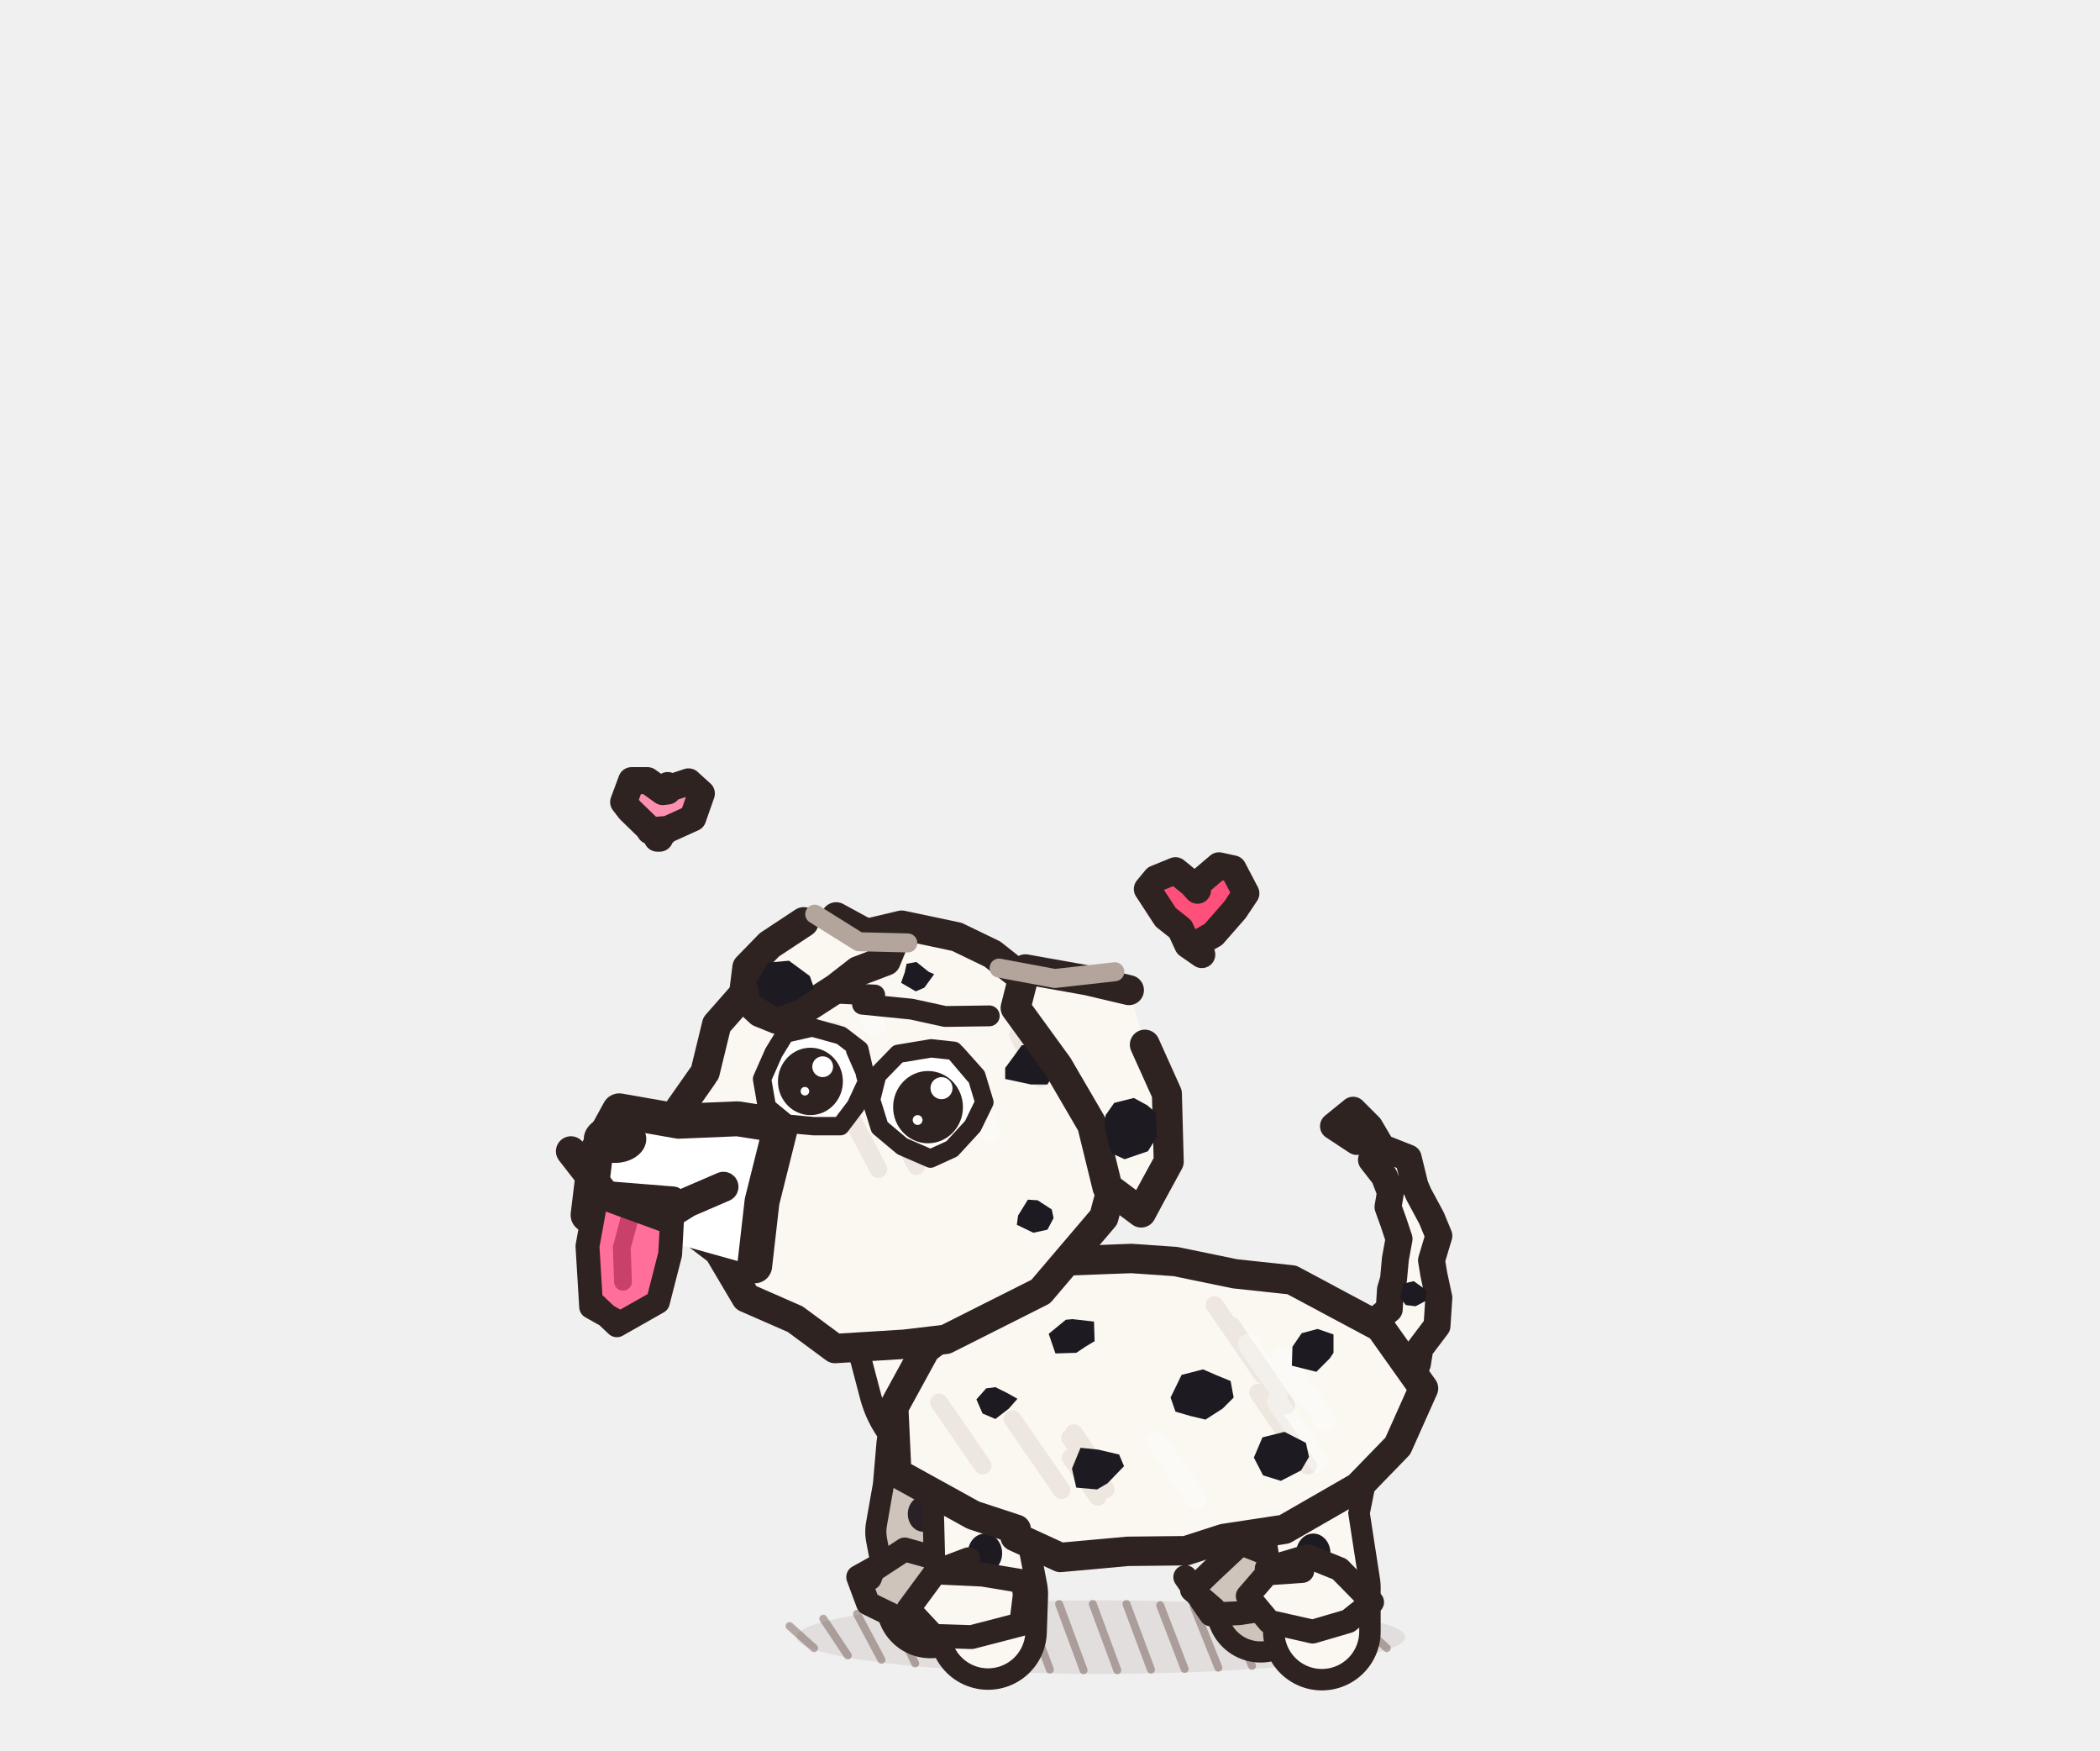
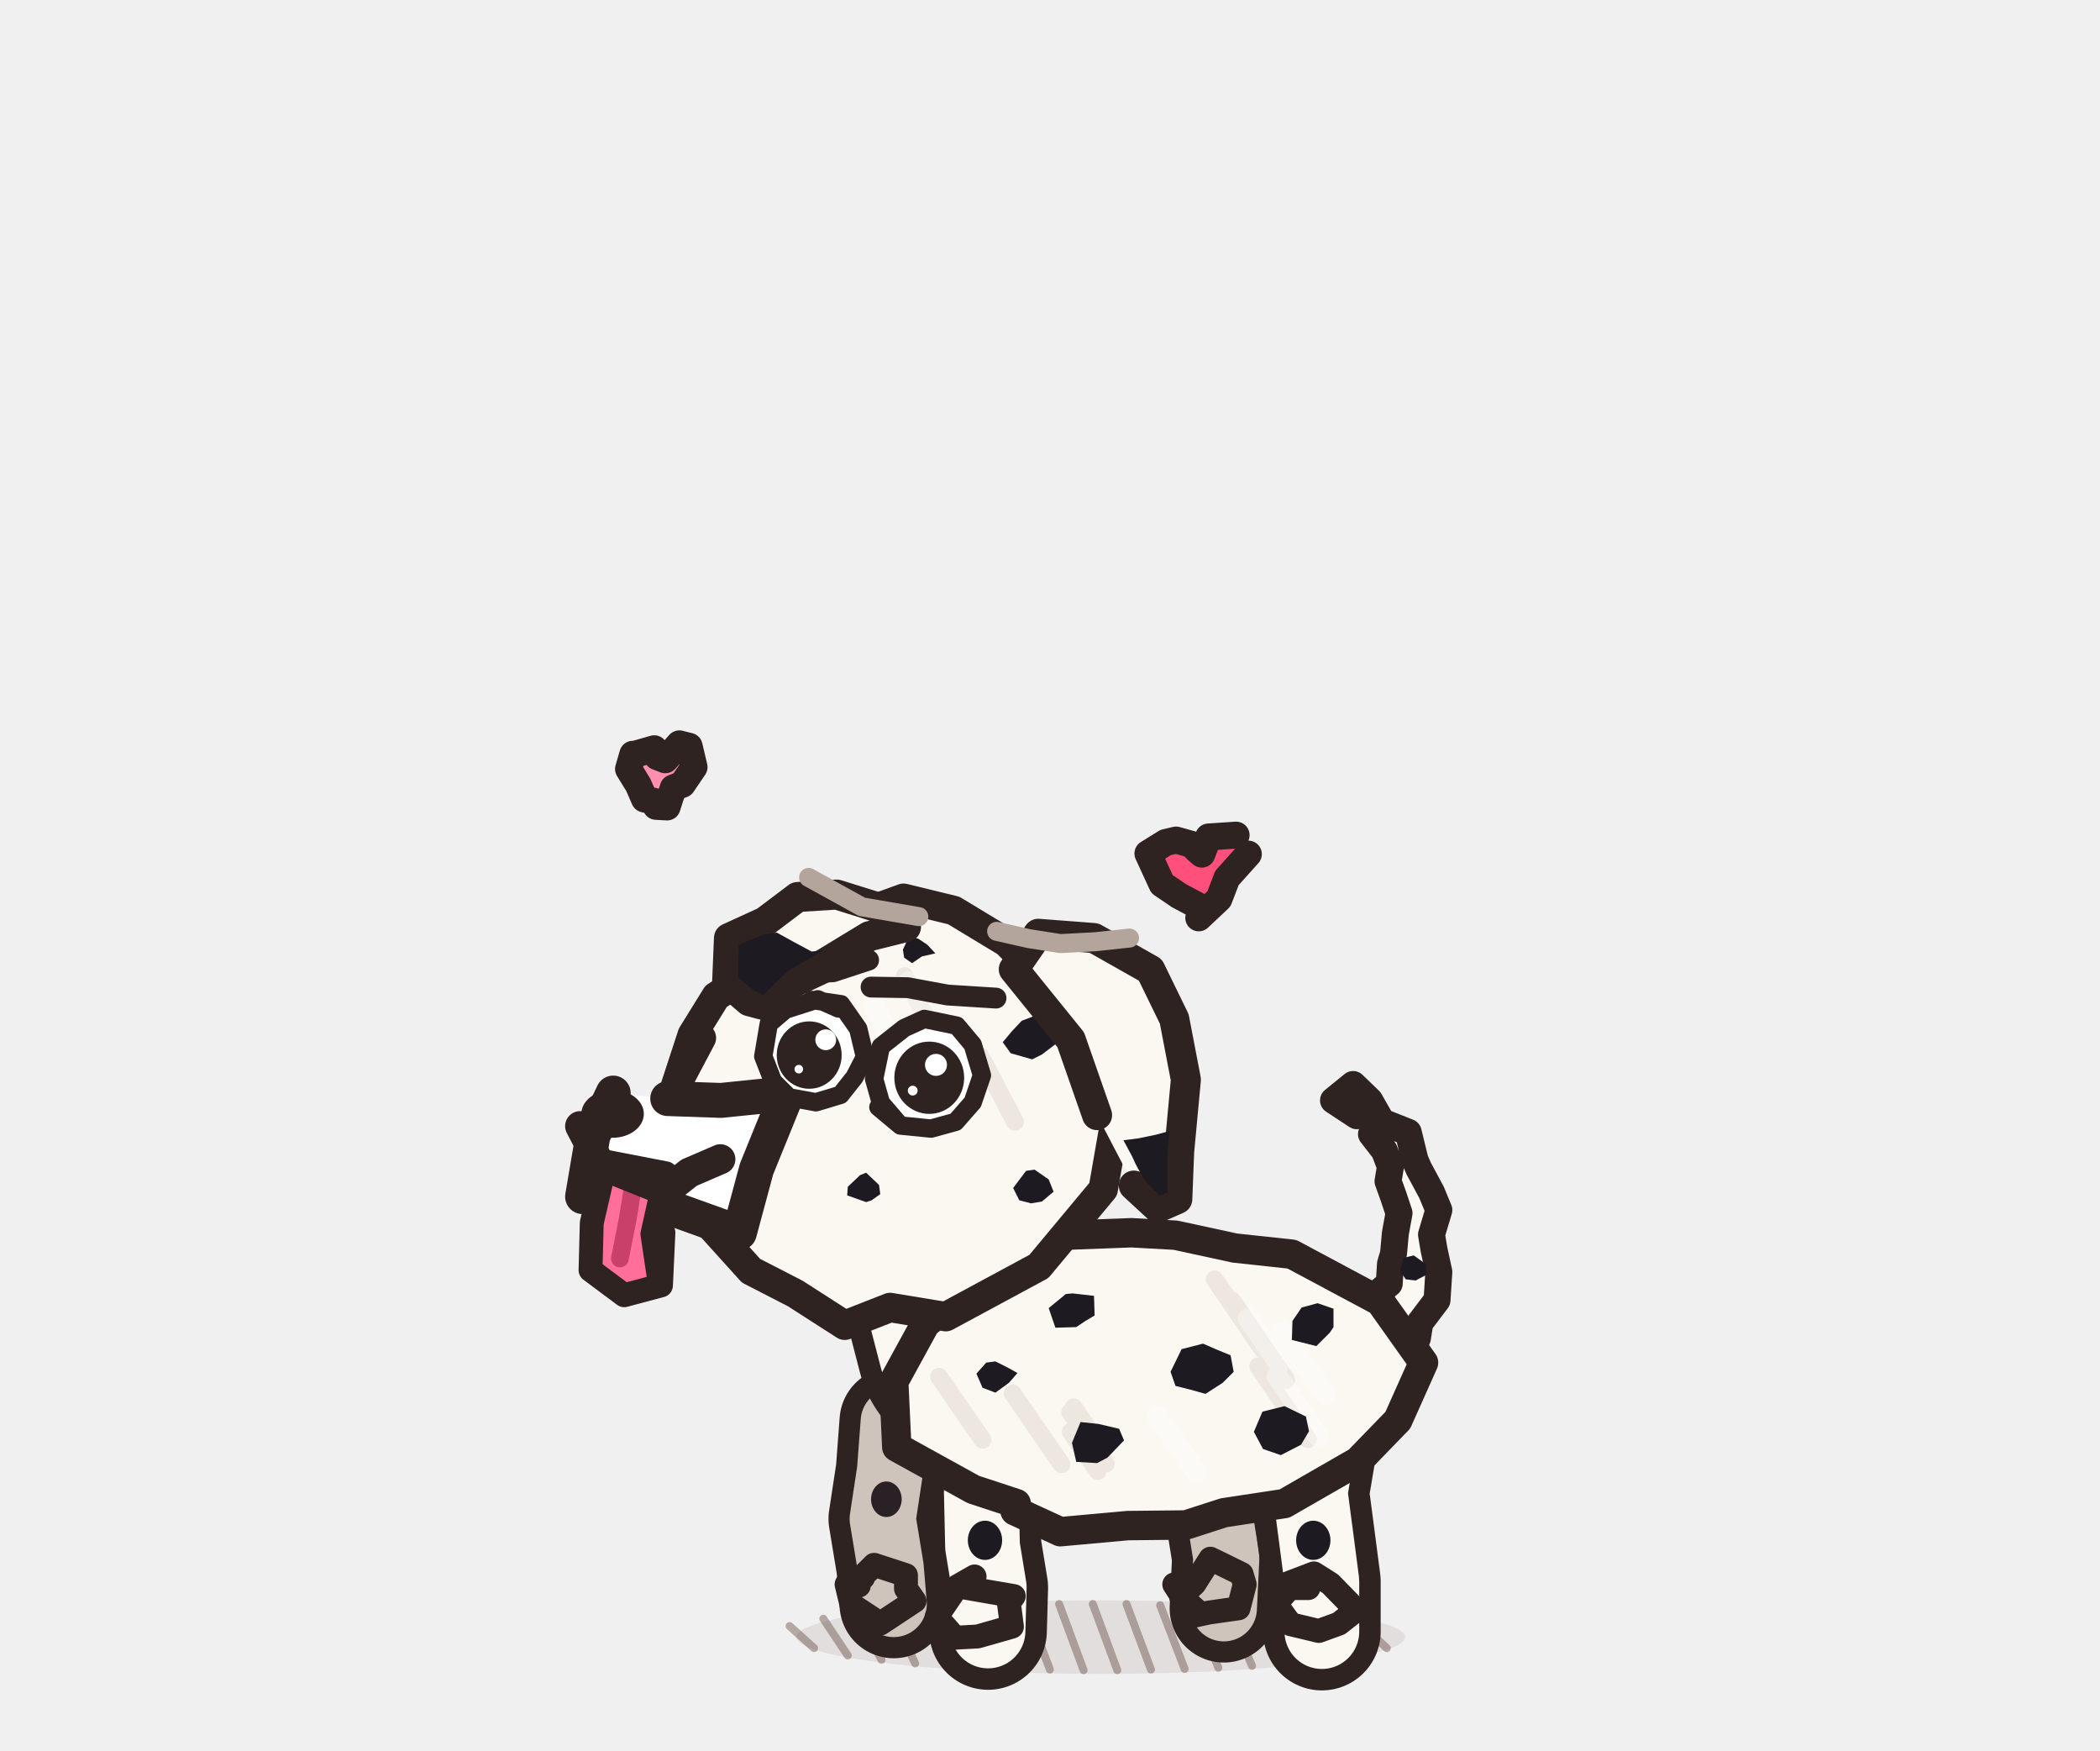
<svg xmlns="http://www.w3.org/2000/svg" width="240" height="200" class="pa-dog pa-pose-happy pa-d-puppy" viewBox="0 0 240 200" role="img" aria-label="Sprinkles the Dalmatian, happy, puppy">
  <g transform="translate(124.4 186) scale(0.700) translate(-120 -186)">
    <g transform="translate(240 0) scale(-1 1)">
      <ellipse cx="118" cy="187.5" rx="49.7" ry="6" fill="#5B3D32" opacity="0.1" />
      <path d="M71.3 189.3l4 -3.7M76.8 190.5l4 -6M82.3 191.3l4 -7.5M87.8 191.8l4 -8.6M93.3 192.2l4 -9.4M98.8 192.5l4 -10M104.3 192.7l4 -10.4M109.8 192.8l4 -10.7M115.3 192.9l4 -10.8M120.8 192.9l4 -10.8M126.3 192.8l4 -10.6M131.8 192.7l4 -10.4M137.3 192.5l4 -9.9M142.8 192.2l4 -9.4M148.3 191.8l4 -8.6M153.8 191.2l4 -7.5M159.3 190.5l4 -6M164.8 189.3l4 -3.6" stroke="#5B3D32" stroke-width="1.3" stroke-linecap="round" opacity="0.4" fill="none" />
    </g>
    <g class="pa-d-f0">
      <g transform="translate(240 0) scale(-1 1)">
-         <path d="M76.2 106.6L80 104.1L76.8 101.5L74.1 104.2L72.1 107.6L67.8 109.3L66.7 113.8L66.1 115.2L64 119.1L62.8 122L64 126L63.6 128.4L62.8 132.1L63.1 136.7L65.9 140.4L66.3 142.9L68 146.6L76.8 141.8L74.5 138.6L73.2 135.9L70.9 134L70.7 130.8L70.2 129.1L69.9 125.8L69.3 122.5L70.2 119.8L71.1 117.3L70.7 114.9L71.7 112.3L73.8 109.6Z" fill="#FBF8F2" />
-         <path d="M76.2 106.6L80 104.1L76.8 101.5L74.1 104.2L72.1 107.6L67.8 109.3L66.7 113.8L66.1 115.2L64 119.1L62.8 122L64 126L63.6 128.4L62.8 132.1L63.1 136.7L65.9 140.4L66.3 142.9L68 146.6L76.8 141.8L74.5 138.6L73.2 135.9L70.9 134L70.7 130.8L70.2 129.1L69.9 125.8L69.3 122.5L70.2 119.8L71.1 117.3L70.7 114.9L71.7 112.3L73.8 109.6" fill="none" stroke="#2E2320" stroke-width="4.4" stroke-linecap="round" stroke-linejoin="round" />
-         <path d="M69.1 132.1L68.2 133.3L66.6 133.5L64.9 132.6L64.8 130.9L66.9 129.4L68.6 129.8Z" fill="#1D1A22" />
+         <path d="M76.2 102.4L80 99.9L76.8 97.3L74.1 99.9L72.1 103.4L67.8 105.1L66.7 109.6L66.1 111L64 114.9L62.8 117.8L64 121.8L63.6 124.2L62.8 127.9L63.1 132.5L65.9 136.2L66.3 138.7L68 142.4L76.8 137.6L74.5 134.4L73.2 131.7L70.9 129.8L70.7 126.6L70.2 124.9L69.9 121.6L69.3 118.3L70.2 115.6L71.1 113.1L70.7 110.7L71.7 108.1L73.8 105.4Z" fill="#FBF8F2" />
+         <path d="M76.2 102.4L80 99.9L76.8 97.3L74.1 99.9L72.1 103.4L67.8 105.1L66.7 109.6L66.1 111L64 114.9L62.8 117.8L64 121.8L63.6 124.2L62.8 127.9L63.1 132.5L65.9 136.2L66.3 138.7L68 142.4L76.8 137.6L74.5 134.4L73.2 131.7L70.9 129.8L70.7 126.6L70.2 124.9L69.9 121.6L69.3 118.3L70.2 115.6L71.1 113.1L70.7 110.7L71.7 108.1L73.8 105.4" fill="none" stroke="#2E2320" stroke-width="4.4" stroke-linecap="round" stroke-linejoin="round" />
+         <path d="M69.1 127.8L68.2 129.1L66.6 129.3L64.9 128.4L64.8 126.7L66.9 125.2L68.6 125.6Z" fill="#1D1A22" />
        <g class="pa-d-leg pa-d-leg-FH">
-           <path d="M92.9 157.2L92.5 163.1L92.8 168.6L91.5 175.5L91.9 182.8" fill="none" stroke="#2E2320" stroke-width="17.7" stroke-linecap="round" stroke-linejoin="round" />
-           <path d="M92.9 157.2L92.5 163.1L92.8 168.6L91.5 175.5L91.9 182.8" fill="none" stroke="#cec4bc" stroke-width="10.8" stroke-linecap="round" stroke-linejoin="round" />
-           <ellipse cx="92.8" cy="167.4" rx="2.5" ry="2.9" fill="#292125" />
-           <path d="M104.2 177.7L100 183.8L95.4 183.6L88.2 182.5L86.4 177.7L87.8 175.1L95.1 172.2L99.9 176.7Z" fill="#cec4bc" />
-           <path d="M104.2 177.7L100 183.8L95.4 183.6L88.2 182.5L86.4 177.7L87.8 175.1L95.1 172.2L99.9 176.7L103.1 179.8L99.5 182.9" fill="none" stroke="#2E2320" stroke-width="3.9" stroke-linecap="round" stroke-linejoin="round" />
+           <path d="M98.9 153L98.5 160L98.8 166.4L97.5 174.5L97.9 182.8" fill="none" stroke="#2E2320" stroke-width="17.7" stroke-linecap="round" stroke-linejoin="round" />
+           <path d="M98.9 153L98.5 160L98.8 166.4L97.5 174.5L97.9 182.8" fill="none" stroke="#cec4bc" stroke-width="10.8" stroke-linecap="round" stroke-linejoin="round" />
+           <ellipse cx="98.8" cy="165" rx="2.5" ry="2.9" fill="#292125" />
+           <path d="M106 178.9L102.7 184L100.4 183.5L95.5 182.8L94.5 178.9L95 177.2L100.1 174.7L102.7 178.8Z" fill="#cec4bc" />
+           <path d="M106 178.9L102.7 184L100.4 183.5L95.5 182.8L94.5 178.9L95 177.2L100.1 174.7L102.7 178.8L104.9 180.9L102.3 183.2" fill="none" stroke="#2E2320" stroke-width="3.9" stroke-linecap="round" stroke-linejoin="round" />
        </g>
        <g class="pa-d-leg pa-d-leg-FF">
-           <path d="M145.8 156.5L146.4 163.5L147.6 170.3L146.3 177.2L145.8 182.1" fill="none" stroke="#2E2320" stroke-width="17.7" stroke-linecap="round" stroke-linejoin="round" />
-           <path d="M145.8 156.5L146.4 163.5L147.6 170.3L146.3 177.2L145.8 182.1" fill="none" stroke="#cec4bc" stroke-width="10.8" stroke-linecap="round" stroke-linejoin="round" />
-           <ellipse cx="147" cy="167.4" rx="2.5" ry="2.9" fill="#292125" />
-           <path d="M154 175.7L157.6 177.7L156 182L149 185.4L141.2 181.3L141.7 178.4L142.5 175.3L150 173.2Z" fill="#cec4bc" />
-           <path d="M154 175.7L157.6 177.7L156 182L149 185.4L141.2 181.3L141.7 178.4L142.5 175.3L150 173.2L155.2 176.6L155.7 177.9" fill="none" stroke="#2E2320" stroke-width="3.9" stroke-linecap="round" stroke-linejoin="round" />
+           <path d="M151.8 152.3L152.4 160.3L153.6 168.2L152.3 176.1L151.8 182.1" fill="none" stroke="#2E2320" stroke-width="17.7" stroke-linecap="round" stroke-linejoin="round" />
+           <path d="M151.8 152.3L152.4 160.3L153.6 168.2L152.3 176.1L151.8 182.1" fill="none" stroke="#cec4bc" stroke-width="10.8" stroke-linecap="round" stroke-linejoin="round" />
+           <ellipse cx="153" cy="165" rx="2.5" ry="2.9" fill="#292125" />
+           <path d="M156.8 177.8L159.5 178.9L158.7 182.2L154 185.3L148.4 181.6L149.8 179.6L149.8 177.4L155 175.7Z" fill="#cec4bc" />
+           <path d="M156.8 177.8L159.5 178.9L158.7 182.2L154 185.3L148.4 181.6L149.8 179.6L149.8 177.4L155 175.7L158 178.7L157.5 179.1" fill="none" stroke="#2E2320" stroke-width="3.9" stroke-linecap="round" stroke-linejoin="round" />
        </g>
        <g class="pa-d-leg pa-d-leg-NH">
-           <path d="M82.7 161.6L83.8 167.1L82.8 173.6L81.9 179.4L81.9 186.6" fill="none" stroke="#2E2320" stroke-width="19.2" stroke-linecap="round" stroke-linejoin="round" />
-           <path d="M82.7 161.6L83.8 167.1L82.8 173.6L81.9 179.4L81.9 186.6" fill="none" stroke="#FBF8F2" stroke-width="12.2" stroke-linecap="round" stroke-linejoin="round" />
-           <ellipse cx="83.3" cy="173.8" rx="2.8" ry="3.2" fill="#1D1A22" />
-           <path d="M85.1 176.7L90.8 177.1L94 180.8L90.5 185L83.4 186.6L77.6 184.9L73.7 181.8L79 176.4Z" fill="#FBF8F2" />
-           <path d="M85.1 176.7L90.8 177.1L94 180.8L90.5 185L83.4 186.6L77.6 184.9L73.7 181.8L79 176.4L84.2 174.3L90.9 176.3" fill="none" stroke="#2E2320" stroke-width="3.9" stroke-linecap="round" stroke-linejoin="round" />
+           <path d="M82.7 157.4L83.8 163.9L82.8 171.5L81.9 178.4L81.9 186.6" fill="none" stroke="#2E2320" stroke-width="19.2" stroke-linecap="round" stroke-linejoin="round" />
+           <path d="M82.7 157.4L83.8 163.9L82.8 171.5L81.9 178.4L81.9 186.6" fill="none" stroke="#FBF8F2" stroke-width="12.2" stroke-linecap="round" stroke-linejoin="round" />
+           <ellipse cx="83.3" cy="171.7" rx="2.8" ry="3.2" fill="#1D1A22" />
+           <path d="M84.1 179.5L87.2 179.5L89.4 182.1L87 185.4L82.4 186.5L79.1 185.3L76.3 183.1L80.5 178.8Z" fill="#FBF8F2" />
+           <path d="M84.1 179.5L87.2 179.5L89.4 182.1L87 185.4L82.4 186.5L79.1 185.3L76.3 183.1L80.5 178.8L83.2 177.1L87.4 178.7" fill="none" stroke="#2E2320" stroke-width="3.9" stroke-linecap="round" stroke-linejoin="round" />
        </g>
        <g class="pa-d-leg pa-d-leg-NF">
-           <path d="M135.7 161.5L137.5 167.1L137.3 174.8L136.2 180.5L136.4 186.5" fill="none" stroke="#2E2320" stroke-width="19.2" stroke-linecap="round" stroke-linejoin="round" />
-           <path d="M135.7 161.5L137.5 167.1L137.3 174.8L136.2 180.5L136.4 186.5" fill="none" stroke="#FBF8F2" stroke-width="12.2" stroke-linecap="round" stroke-linejoin="round" />
-           <ellipse cx="136.9" cy="173.8" rx="2.8" ry="3.2" fill="#1D1A22" />
-           <path d="M139.6 174.8L144.9 176.8L149.4 182.9L145.3 187.3L139.1 187.5L131 185.4L130.4 180.6L130.7 178.4Z" fill="#FBF8F2" />
-           <path d="M139.6 174.8L144.9 176.8L149.4 182.9L145.3 187.3L139.1 187.5L131 185.4L130.4 180.6L130.7 178.4L137.3 177.3L143.8 177" fill="none" stroke="#2E2320" stroke-width="3.9" stroke-linecap="round" stroke-linejoin="round" />
+           <path d="M135.7 157.3L137.5 163.9L137.3 172.7L136.2 179.4L136.4 186.5" fill="none" stroke="#2E2320" stroke-width="19.2" stroke-linecap="round" stroke-linejoin="round" />
+           <path d="M135.7 157.3L137.5 163.9L137.3 172.7L136.2 179.4L136.4 186.5" fill="none" stroke="#FBF8F2" stroke-width="12.2" stroke-linecap="round" stroke-linejoin="round" />
+           <ellipse cx="136.9" cy="171.7" rx="2.8" ry="3.2" fill="#1D1A22" />
+           <path d="M138.6 177.6L141.4 179.2L144.8 184.2L141.8 187.6L138.1 187.4L132.5 185.8L133 181.9L132.2 180.8Z" fill="#FBF8F2" />
+           <path d="M138.6 177.6L141.4 179.2L144.8 184.2L141.8 187.6L138.1 187.4L132.5 185.8L133 181.9L132.2 180.8L136.3 180.1L140.3 179.4" fill="none" stroke="#2E2320" stroke-width="3.9" stroke-linecap="round" stroke-linejoin="round" />
        </g>
-         <path d="M137.9 143.5L140 135.5L143.4 129L145.4 120.1" fill="none" stroke="#2E2320" stroke-width="40.1" stroke-linecap="round" stroke-linejoin="round" />
-         <path d="M137.9 143.5L140 135.5L143.4 129L145.4 120.1" fill="none" stroke="#FBF8F2" stroke-width="33.1" stroke-linecap="round" stroke-linejoin="round" />
-         <path d="M132 171.1L124.6 174.5L113.6 173.5L104.1 173.4L97.9 171.4L88 169.9L76 163L69.5 156.3L65.3 146.9L72.4 136.9L86.8 129.2L96.1 128.2L105.8 126.2L113 125.7L123.7 126.1L137.3 133.3L146.6 140.5L151.8 150L151.3 160.7L138.8 167.6Z" fill="#FBF8F2" />
-         <path d="M132 171.1L124.6 174.5L113.6 173.5L104.1 173.4L97.9 171.4L88 169.9L76 163L69.5 156.3L65.3 146.9L72.4 136.9L86.8 129.2L96.1 128.2L105.8 126.2L113 125.7L123.7 126.1L137.3 133.3L146.6 140.5L151.8 150L151.3 160.7L138.8 167.6L131.8 169.9" fill="none" stroke="#2E2320" stroke-width="4.8" stroke-linecap="round" stroke-linejoin="round" />
-         <path d="M118.5 164.6L122.9 158.2M117.2 163.4L123 155M96.6 136.7L87.7 149.7M118.2 160.4L122.4 154.2M91.6 144.7L99.4 133.3M84.2 159.5L92.3 147.6M137.3 159.5L144.4 149.2M124.4 163.5L132.4 151.9" stroke="#d8cfc8" stroke-width="2.9" stroke-linecap="round" opacity=".42" />
-         <path d="M88.9 147.1L93.9 139.7M82.5 158.9L89.2 149.1M81.4 152.1L88.4 141.9M102.4 164.9L108.8 155.6" stroke="#fff" stroke-width="3.4" stroke-linecap="round" opacity=".32" />
-         <path d="M86.7 140.1L86.8 143.2L82.8 144.2L80.6 142L80 141.1L80 138.1L82.6 137.2L85.2 137.9Z" fill="#1D1A22" />
-         <path d="M106.6 148.4L105.8 150.7L103.4 151.4L100.9 152L98.1 150.2L96.3 148.4L96.8 145.7L99 144.8L101.3 143.8L104.8 144.7Z" fill="#1D1A22" />
-         <path d="M126.5 138L125.4 141.2L122 141.1L120.5 140.1L119 139.2L119.1 136L122.6 135.6L123.7 135.7Z" fill="#1D1A22" />
-         <path d="M93 158.2L91.5 161.1L88.6 162L85.3 160.3L84 158.1L84.5 155.8L88 154L91.6 154.9Z" fill="#1D1A22" />
-         <path d="M122.7 160L122 163.1L118.6 163.4L116.9 162.4L114.2 159.6L115 157.7L118.4 156.9L121.3 156.6Z" fill="#1D1A22" />
-         <path d="M138.3 148.7L137.3 151L135.2 151.9L133 150.2L131.6 148.6L133.2 147.7L135.2 146.7L136.7 146.9Z" fill="#1D1A22" />
-         <path d="M183 95.9L188.9 104.3L187.1 119.4L180.4 124.5L175.9 132.1L167.9 135.6L161.4 140.4L150.1 139.7L143.3 138.9L127.8 131.1L117.5 119L113.5 104L120 88.8L128.6 81.6L135.7 76L141.5 73.2L150.5 71.3L169.1 75.7L175.6 81.7L180.7 87.5Z" fill="#FBF8F2" />
-         <path d="M183 95.9L188.9 104.3L187.1 119.4L180.4 124.5L175.9 132.1L167.9 135.6L161.4 140.4L150.1 139.7L143.3 138.9L127.8 131.1L117.5 119L113.5 104L120 88.8L128.6 81.6L135.7 76L141.5 73.2L150.5 71.3L169.1 75.7L175.6 81.7L180.7 87.5L182.6 95.3" fill="none" stroke="#2E2320" stroke-width="4.8" stroke-linecap="round" stroke-linejoin="round" />
-         <path d="M154.3 111.1L161.8 96.9M148.1 110.6L154.4 98.5M161.4 88.6L154.6 101.6M127.8 96.3L131.5 89.2" stroke="#d8cfc8" stroke-width="2.9" stroke-linecap="round" opacity=".42" />
-         <path d="M158 81.8L154.8 87.8M136 105.1L139.6 98.3" stroke="#fff" stroke-width="3.4" stroke-linecap="round" opacity=".32" />
-         <path d="M133.6 94.6L133.6 96.4L129.4 97.3L126.7 97.3L125 94.4L125.2 92.3L129 90.7L130.9 90.9L132.2 92.7Z" fill="#1D1A22" />
-         <path d="M131.5 118.7L131.7 120.2L129 121.5L126.7 121L125.7 119.1L126 117.7L128.3 116.2L129.9 116.1Z" fill="#1D1A22" />
-         <path d="M150 79L150.6 80.7L148.2 82.1L146.8 81.5L145.2 79.3L146.1 78.9L148.1 77.3L149.7 77.6Z" fill="#1D1A22" />
-         <path d="M174.5 126.9L173.3 116.4L170.2 104L177.3 102.9L186.9 103.3L196.6 101.6L200.5 108.7L201.7 118.6L189.5 122.7Z" fill="#FFFFFF" />
-         <path d="M174.5 126.9L173.3 116.4L170.2 104L177.3 102.9L186.9 103.3L196.6 101.6L200.5 108.7L201.7 118.6L189.5 122.7" fill="none" stroke="#2E2320" stroke-width="5.7" stroke-linecap="round" stroke-linejoin="round" />
-         <path d="M138.6 95.8L142 91.8L145.7 91.4L151.1 92.3L154.5 95.8L155.5 99.8L154.1 104.3L150.4 107.4L145.8 109.4L142.3 107.8L138.9 104.1L137 100.2Z" fill="#FFFFFF" />
-         <path d="M138.6 95.8L142 91.8L145.7 91.4L151.1 92.3L154.5 95.8L155.5 99.8L154.1 104.3L150.4 107.4L145.8 109.4L142.3 107.8L138.9 104.1L137 100.2L138.3 95.9L141.6 92.2" fill="none" stroke="#2E2320" stroke-width="3" stroke-linecap="round" stroke-linejoin="round" />
-         <ellipse cx="146.2" cy="101" rx="5.7" ry="5.9" fill="#2E2320" />
-         <ellipse cx="144" cy="97.9" rx="1.8" ry="1.8" fill="#FFFFFF" />
-         <ellipse cx="147.9" cy="103.1" rx="0.8" ry="0.8" fill="#FFFFFF" />
-         <path d="M136.2 86.1L143.4 86.2L148.9 85L156.9 84.2" fill="none" stroke="#2E2320" stroke-width="3.4" stroke-linecap="round" stroke-linejoin="round" />
-         <path d="M156.4 96L157.4 91.6L160.4 89.3L165.1 88L169.5 89L171.4 92.1L173.3 96.4L172.5 101L169.2 103.7L164.9 104.1L160.5 104.1L158 100.8Z" fill="#FFFFFF" />
-         <path d="M156.4 96L157.4 91.6L160.4 89.3L165.1 88L169.5 89L171.4 92.1L173.3 96.4L172.5 101L169.2 103.7L164.9 104.1L160.5 104.1L158 100.8L156 96.5L158.1 91.7" fill="none" stroke="#2E2320" stroke-width="3" stroke-linecap="round" stroke-linejoin="round" />
-         <ellipse cx="165.4" cy="96.8" rx="5.3" ry="5.5" fill="#2E2320" />
-         <ellipse cx="163.4" cy="94.4" rx="1.7" ry="1.7" fill="#FFFFFF" />
-         <ellipse cx="166.3" cy="98.4" rx="0.7" ry="0.7" fill="#FFFFFF" />
-         <path d="M154.9 82.7L161 82.4L169 83.4L174.4 83.9" fill="none" stroke="#2E2320" stroke-width="3.4" stroke-linecap="round" stroke-linejoin="round" />
-         <ellipse cx="197.3" cy="106.2" rx="5.1" ry="3.9" fill="#2E2320" />
-         <path d="M200.7 133.1L197 136.6L190.3 132.8L188.3 125L187.8 115.9L200.2 114.9L201.8 123.7Z" fill="#FF6F9A" />
-         <path d="M200.7 133.1L197 136.6L190.3 132.8L188.3 125L187.8 115.9L200.2 114.9L201.8 123.7L201.2 133.6L197.1 135.9" fill="none" stroke="#2E2320" stroke-width="3.9" stroke-linecap="round" stroke-linejoin="round" />
-         <path d="M194.8 118.7L196.2 123.9L196 129.5" fill="none" stroke="#C9406A" stroke-width="2.9" stroke-linecap="round" stroke-linejoin="round" />
-         <path d="M179.6 114L185.4 116.5L189.3 118.9L198.9 115.4L204.5 108.2" fill="none" stroke="#2E2320" stroke-width="4.9" stroke-linecap="round" stroke-linejoin="round" />
-         <path d="M110.8 90.8L107.2 98.8L106.9 109.9L109.9 115.4L111.4 118.2L116.9 114.1L119.4 103.9L125 94.3L131.9 84.8L130.3 78.5L120.2 80.3L113.4 81.9Z" fill="#FBF8F2" />
-         <path d="M110.8 90.8L107.2 98.8L106.9 109.9L109.9 115.4L111.4 118.2L116.9 114.1L119.4 103.9L125 94.3L131.9 84.8L130.3 78.5L120.2 80.3L113.4 81.9" fill="none" stroke="#2E2320" stroke-width="4.9" stroke-linecap="round" stroke-linejoin="round" />
-         <path d="M117.4 104.1L116.7 107.2L116.1 108.6L114.1 109.5L110.3 108.2L108.8 105.8L109 101.9L110.4 100.7L112.6 99.5L115.8 100.3L117.2 102.3Z" fill="#1D1A22" />
-         <path d="M134.6 78.3L125.5 80L115.7 78.9" fill="none" stroke="#b3a49c" stroke-width="3.1" stroke-linecap="round" stroke-linejoin="round" />
-         <path d="M166.5 70.8L172.1 74.5L175.7 78.2L176.3 83L173.6 85.5L170.9 86.6L167.4 85.6L161.2 81.6L157.6 78.8L153.1 77.1L152.2 74.9L161.2 70Z" fill="#FBF8F2" />
-         <path d="M166.5 70.8L172.1 74.5L175.7 78.2L176.3 83L173.6 85.5L170.9 86.6L167.4 85.6L161.2 81.6L157.6 78.8L153.1 77.1L152.2 74.9L161.2 70" fill="none" stroke="#2E2320" stroke-width="4.9" stroke-linecap="round" stroke-linejoin="round" />
-         <path d="M174.2 80.6L173.7 82.9L170.8 84.7L167.8 83.6L164.8 81.6L165.5 79.6L168.9 77.1L172.3 77.4Z" fill="#1D1A22" />
-         <path d="M149.5 74.2L157.5 74L164.7 69.5" fill="none" stroke="#b3a49c" stroke-width="3.1" stroke-linecap="round" stroke-linejoin="round" />
-         <path d="M102.2 74.3L99.6 72.8L96.1 68.8L94.3 66.1L96.4 62.1L98.7 61.6L102.7 65L102.2 65.6L103.1 64.6L105.8 62.4L109 63.7L110.4 65.4L107.4 70L105 71.9L103.8 74.5L101.5 76.1Z" fill="#FF4F7B" />
-         <path d="M102.2 74.3L99.6 72.8L96.1 68.8L94.3 66.1L96.4 62.1L98.7 61.6L102.7 65L102.2 65.6L103.1 64.6L105.8 62.4L109 63.7L110.4 65.4L107.4 70L105 71.9L103.8 74.5L101.5 76.1" fill="none" stroke="#2E2320" stroke-width="4.4" stroke-linecap="round" stroke-linejoin="round" />
-         <path d="M191.6 55.9L189.3 55.7L190 57.1L190.4 57.1L188.8 55.7L184.6 53.8L183.2 49.8L185.3 47.9L188 48.8L188.7 48.5L188.7 49.4L189.5 49.5L192 47.7L194.6 47.7L195.9 51.2L194.9 52.5Z" fill="#FF8FB1" />
-         <path d="M191.6 55.9L189.3 55.7L190 57.1L190.4 57.1L188.8 55.7L184.6 53.8L183.2 49.8L185.3 47.9L188 48.8L188.7 48.5L188.7 49.4L189.5 49.5L192 47.7L194.6 47.7L195.9 51.2L194.9 52.5L191.4 55.9" fill="none" stroke="#2E2320" stroke-width="4.4" stroke-linecap="round" stroke-linejoin="round" />
+         <path d="M137.9 139.3L140 131.2L143.4 124.8L145.4 115.9" fill="none" stroke="#2E2320" stroke-width="40.1" stroke-linecap="round" stroke-linejoin="round" />
+         <path d="M137.9 139.3L140 131.2L143.4 124.8L145.4 115.9" fill="none" stroke="#FBF8F2" stroke-width="33.1" stroke-linecap="round" stroke-linejoin="round" />
+         <path d="M132 166.9L124.6 170.3L113.6 169.3L104.1 169.2L97.9 167.2L88 165.7L76 158.8L69.5 152.1L65.3 142.7L72.4 132.7L86.8 125L96.1 124L105.8 121.9L113 121.5L123.7 121.9L137.3 129.1L146.6 136.3L151.8 145.8L151.3 156.5L138.8 163.4Z" fill="#FBF8F2" />
+         <path d="M132 166.9L124.6 170.3L113.6 169.3L104.1 169.2L97.9 167.2L88 165.7L76 158.8L69.5 152.1L65.3 142.7L72.4 132.7L86.8 125L96.1 124L105.8 121.9L113 121.5L123.7 121.9L137.3 129.1L146.6 136.3L151.8 145.8L151.3 156.5L138.8 163.4L131.8 165.7" fill="none" stroke="#2E2320" stroke-width="4.8" stroke-linecap="round" stroke-linejoin="round" />
+         <path d="M118.5 160.4L122.9 154M117.2 159.2L123 150.8M96.6 132.5L87.7 145.5M118.2 156.2L122.4 150M91.6 140.5L99.4 129.1M84.2 155.2L92.3 143.3M137.3 155.3L144.4 145M124.4 159.3L132.4 147.7" stroke="#d8cfc8" stroke-width="2.9" stroke-linecap="round" opacity=".42" />
+         <path d="M88.9 142.9L93.9 135.5M82.5 154.7L89.2 144.9M81.4 147.9L88.4 137.7M102.4 160.6L108.8 151.4" stroke="#fff" stroke-width="3.4" stroke-linecap="round" opacity=".32" />
+         <path d="M86.7 135.9L86.8 139L82.8 140L80.6 137.8L80 136.9L80 133.9L82.6 133L85.2 133.7Z" fill="#1D1A22" />
+         <path d="M106.6 144.2L105.8 146.5L103.4 147.1L100.9 147.8L98.1 146L96.3 144.2L96.8 141.5L99 140.6L101.3 139.6L104.8 140.5Z" fill="#1D1A22" />
+         <path d="M126.5 133.8L125.4 137L122 136.9L120.5 135.9L119 135L119.1 131.8L122.6 131.4L123.7 131.5Z" fill="#1D1A22" />
+         <path d="M93 154L91.5 156.8L88.6 157.8L85.3 156.1L84 153.9L84.5 151.5L88 149.8L91.6 150.7Z" fill="#1D1A22" />
+         <path d="M122.7 155.8L122 158.9L118.6 159.1L116.9 158.2L114.2 155.4L115 153.5L118.4 152.7L121.3 152.4Z" fill="#1D1A22" />
+         <path d="M138.3 144.5L137.3 146.8L135.2 147.6L133 146L131.6 144.4L133.2 143.5L135.2 142.5L136.7 142.7Z" fill="#1D1A22" />
+         <path d="M183.2 89.7L188.6 99.9L187.9 115.3L181.7 120.4L175.1 127.7L167.9 131.4L159.8 136.6L152.4 133.7L143.3 135.2L128.1 127L117.6 114.4L114.8 98.3L120.9 83.6L127.9 79.6L133.4 74.1L142 68.9L150.2 66.9L166.8 72.9L174 78.6L180.8 82.9Z" fill="#FBF8F2" />
+         <path d="M183.2 89.7L188.6 99.9L187.9 115.3L181.7 120.4L175.1 127.7L167.9 131.4L159.8 136.6L152.4 133.7L143.3 135.2L128.1 127L117.6 114.4L114.8 98.3L120.9 83.6L127.9 79.6L133.4 74.1L142 68.9L150.2 66.9L166.8 72.9L174 78.6L180.8 82.9L184.7 89.2L188.1 99.6" fill="none" stroke="#2E2320" stroke-width="4.8" stroke-linecap="round" stroke-linejoin="round" />
+         <path d="M169.8 81L165.4 89.4M150 79.6L145.1 89M132 103.4L137.6 92.7M147.9 87.3L141.8 99.2" stroke="#d8cfc8" stroke-width="2.9" stroke-linecap="round" opacity=".42" />
+         <path d="M150.8 92.5L155 84.4M142.3 94.1L149.3 80.5" stroke="#fff" stroke-width="3.4" stroke-linecap="round" opacity=".32" />
+         <path d="M134 90.4L132.7 92.2L129.2 93.2L127.6 92.4L124.7 90.2L125.5 88.5L128.8 86.1L130.9 86.9L132.5 88.6Z" fill="#1D1A22" />
+         <path d="M132.3 114.2L131.3 116.2L129.4 116.7L127.6 116.4L125.7 114.8L126.5 112.8L128.8 111.2L130.2 111.4Z" fill="#1D1A22" />
+         <path d="M150.3 75.3L150.1 76.6L148.8 77.5L147.2 76.4L145 75.9L146.3 74.5L147.8 73.5L149.3 73.1Z" fill="#1D1A22" />
+         <path d="M159.3 114L159.4 115.4L156.3 116.5L155.4 116.2L154 115.2L154.2 113.7L156.3 111.7L157.3 112.1Z" fill="#1D1A22" />
+         <path d="M197.6 98.7L200.9 105.6L202.6 115.6L190.1 116.8L177 121.5L174.2 111.1L169.2 98.8L180 99.9L188.7 99.6Z" fill="#FFFFFF" />
+         <path d="M197.6 98.7L200.9 105.6L202.6 115.6L190.1 116.8L177 121.5L174.2 111.1L169.2 98.8L180 99.9L188.7 99.6" fill="none" stroke="#2E2320" stroke-width="5.7" stroke-linecap="round" stroke-linejoin="round" />
+         <path d="M154.3 101L150.7 104L145.7 104.5L141.7 103.4L138.9 100.2L137.4 95.8L138.9 90.8L141.5 87.7L146.8 86.6L150.1 88.1L153.9 91.1L155 96.4Z" fill="#FFFFFF" />
+         <path d="M154.3 101L150.7 104L145.7 104.5L141.7 103.4L138.9 100.2L137.4 95.8L138.9 90.8L141.5 87.7L146.8 86.6L150.1 88.1L153.9 91.1L155 96.4L153.9 100.3L150.9 103.8" fill="none" stroke="#2E2320" stroke-width="3" stroke-linecap="round" stroke-linejoin="round" />
+         <ellipse cx="146" cy="96.2" rx="5.7" ry="5.9" fill="#2E2320" />
+         <ellipse cx="144.9" cy="94.1" rx="1.8" ry="1.8" fill="#FFFFFF" />
+         <ellipse cx="148.7" cy="98.3" rx="0.8" ry="0.8" fill="#FFFFFF" />
+         <path d="M135.1 83.2L143 82.7L149.5 81.5L155.5 81.4" fill="none" stroke="#2E2320" stroke-width="3.4" stroke-linecap="round" stroke-linejoin="round" />
+         <path d="M160.8 84.9L164.2 83.4L169.5 85.1L172.2 87.4L173.1 92.7L171.5 96.8L168.9 99.4L164.5 100.2L160.5 99L158.2 96.1L156.5 92.8L157.6 88.2Z" fill="#FFFFFF" />
+         <path d="M160.8 84.9L164.2 83.4L169.5 85.1L172.2 87.4L173.1 92.7L171.5 96.8L168.9 99.4L164.5 100.2L160.5 99L158.2 96.1L156.5 92.8L157.6 88.2L160.4 84.2L165.2 83.5" fill="none" stroke="#2E2320" stroke-width="3" stroke-linecap="round" stroke-linejoin="round" />
+         <ellipse cx="165.6" cy="92.5" rx="5.3" ry="5.5" fill="#2E2320" />
+         <ellipse cx="162.9" cy="90" rx="1.7" ry="1.7" fill="#FFFFFF" />
+         <ellipse cx="167.3" cy="94.8" rx="0.7" ry="0.7" fill="#FFFFFF" />
+         <path d="M155.9 77L161.7 78.9L167.5 79.2L173.1 80.3" fill="none" stroke="#2E2320" stroke-width="3.4" stroke-linecap="round" stroke-linejoin="round" />
+         <ellipse cx="197.7" cy="102.1" rx="5.1" ry="3.9" fill="#2E2320" />
+         <path d="M190 129.8L191.2 121.7L189 111.8L198.8 109.9L201.1 119.9L201.3 127.6L195.8 131.7Z" fill="#FF6F9A" />
+         <path d="M190 129.8L191.2 121.7L189 111.8L198.8 109.9L201.1 119.9L201.3 127.6L195.8 131.7L189.8 130.1L189.4 121.5" fill="none" stroke="#2E2320" stroke-width="3.9" stroke-linecap="round" stroke-linejoin="round" />
+         <path d="M194.2 112.9L195.2 119.1L196.5 125.7" fill="none" stroke="#C9406A" stroke-width="2.9" stroke-linecap="round" stroke-linejoin="round" />
+         <path d="M180.1 109.5L185.2 111.7L189 114.7L199.7 110.4L203 104.1" fill="none" stroke="#2E2320" stroke-width="4.9" stroke-linecap="round" stroke-linejoin="round" />
+         <path d="M118.6 102.3L122.9 90L132.2 78.5L128.2 72.7L119.1 73.4L109.9 78.6L106 86.6L104.1 96.5L105.2 108.3L105.5 116L108.7 117.4L112.6 113.8Z" fill="#FBF8F2" />
+         <path d="M118.6 102.3L122.9 90L132.2 78.5L128.2 72.7L119.1 73.4L109.9 78.6L106 86.6L104.1 96.5L105.2 108.3L105.5 116L108.7 117.4L112.6 113.8" fill="none" stroke="#2E2320" stroke-width="4.9" stroke-linecap="round" stroke-linejoin="round" />
+         <path d="M111.6 111.6L111 112.6L110.1 113.7L108.4 115.5L108.4 115.5L108.4 115.5L108.4 115.5L108.4 115.5L108.4 115.5L108.4 115.5L107.1 114.9L107.1 114.9L107.1 114.9L107.1 114.9L107.1 114.9L107.1 114.9L107.1 114.8L107.1 112.1L107.1 110.3L107.1 108.5L106.9 106.4L106.8 104.9L109 105.5L111.9 106.1L114.3 106.4L113.6 107.7L112.9 109L112.3 110.3Z" fill="#1D1A22" />
+         <path d="M135 72.3L129.7 73.5L124.6 74.3L118.9 74L113.3 73.4" fill="none" stroke="#b3a49c" stroke-width="3.1" stroke-linecap="round" stroke-linejoin="round" />
+         <path d="M164.2 78.2L155.8 73.1L149.8 71.6L151.2 69.4L161.1 66.3L167.5 66.7L172.8 70.7L178.7 73.4L179 80.6L175.4 83.7L172.4 84.5L170.4 81.7Z" fill="#FBF8F2" />
+         <path d="M164.2 78.2L155.8 73.1L149.8 71.6L151.2 69.4L161.1 66.3L167.5 66.7L172.8 70.7L178.7 73.4L179 80.6L175.4 83.7L172.4 84.5L170.4 81.7L163 78.2" fill="none" stroke="#2E2320" stroke-width="4.9" stroke-linecap="round" stroke-linejoin="round" />
+         <path d="M177.2 79.9L177.2 79.9L177.2 79.9L177.2 79.9L176.6 80.3L174.6 82L174.4 82.1L173.1 82.7L173.1 82.7L173.1 82.7L173.1 82.7L173.1 82.7L169 78.7L166.2 77.1L165.2 76.5L164.3 76L163.4 75.4L165.2 75.6L168 74.1L170.9 72.5L173 72.8L175.7 73.9L177.1 74.5L177.1 74.5L177.1 75.1L177.2 77.5L177.2 79.8Z" fill="#1D1A22" />
+         <path d="M147.7 69.9L157 68.3L165.7 63.5" fill="none" stroke="#b3a49c" stroke-width="3.1" stroke-linecap="round" stroke-linejoin="round" />
+         <path d="M95.9 56.6L100.4 56.9L101.5 59.7L102.2 59.1L103.2 58.1L105.7 57.4L107.4 57.8L110.3 59.6L108 64.6L105.2 66.5L102 68.2L101.6 69.6L102 70.1L98.7 67L97.4 63.6L93.9 59.7Z" fill="#FF4F7B" />
+         <path d="M95.9 56.6L100.4 56.9L101.5 59.7L102.2 59.1L103.2 58.1L105.7 57.4L107.4 57.8L110.3 59.6L108 64.6L105.2 66.5L102 68.2L101.6 69.6L102 70.1L98.7 67L97.4 63.6L93.9 59.7" fill="none" stroke="#2E2320" stroke-width="4.4" stroke-linecap="round" stroke-linejoin="round" />
+         <path d="M194.4 43.4L195.1 45.8L193.5 48.4L192.5 50.7L189.7 51.4L190.6 51.9L188.8 52L187.8 48.9L186.3 48.3L184.4 45.5L185.2 42.1L186.8 41.7L189.1 44.3L190.4 43.8L190 43.7L190.9 42.5Z" fill="#FF8FB1" />
+         <path d="M194.4 43.4L195.1 45.8L193.5 48.4L192.5 50.7L189.7 51.4L190.6 51.9L188.8 52L187.8 48.9L186.3 48.3L184.4 45.5L185.2 42.1L186.8 41.7L189.1 44.3L190.4 43.8L190 43.7L190.9 42.5L193.7 43.3" fill="none" stroke="#2E2320" stroke-width="4.4" stroke-linecap="round" stroke-linejoin="round" />
      </g>
    </g>
  </g>
</svg>
